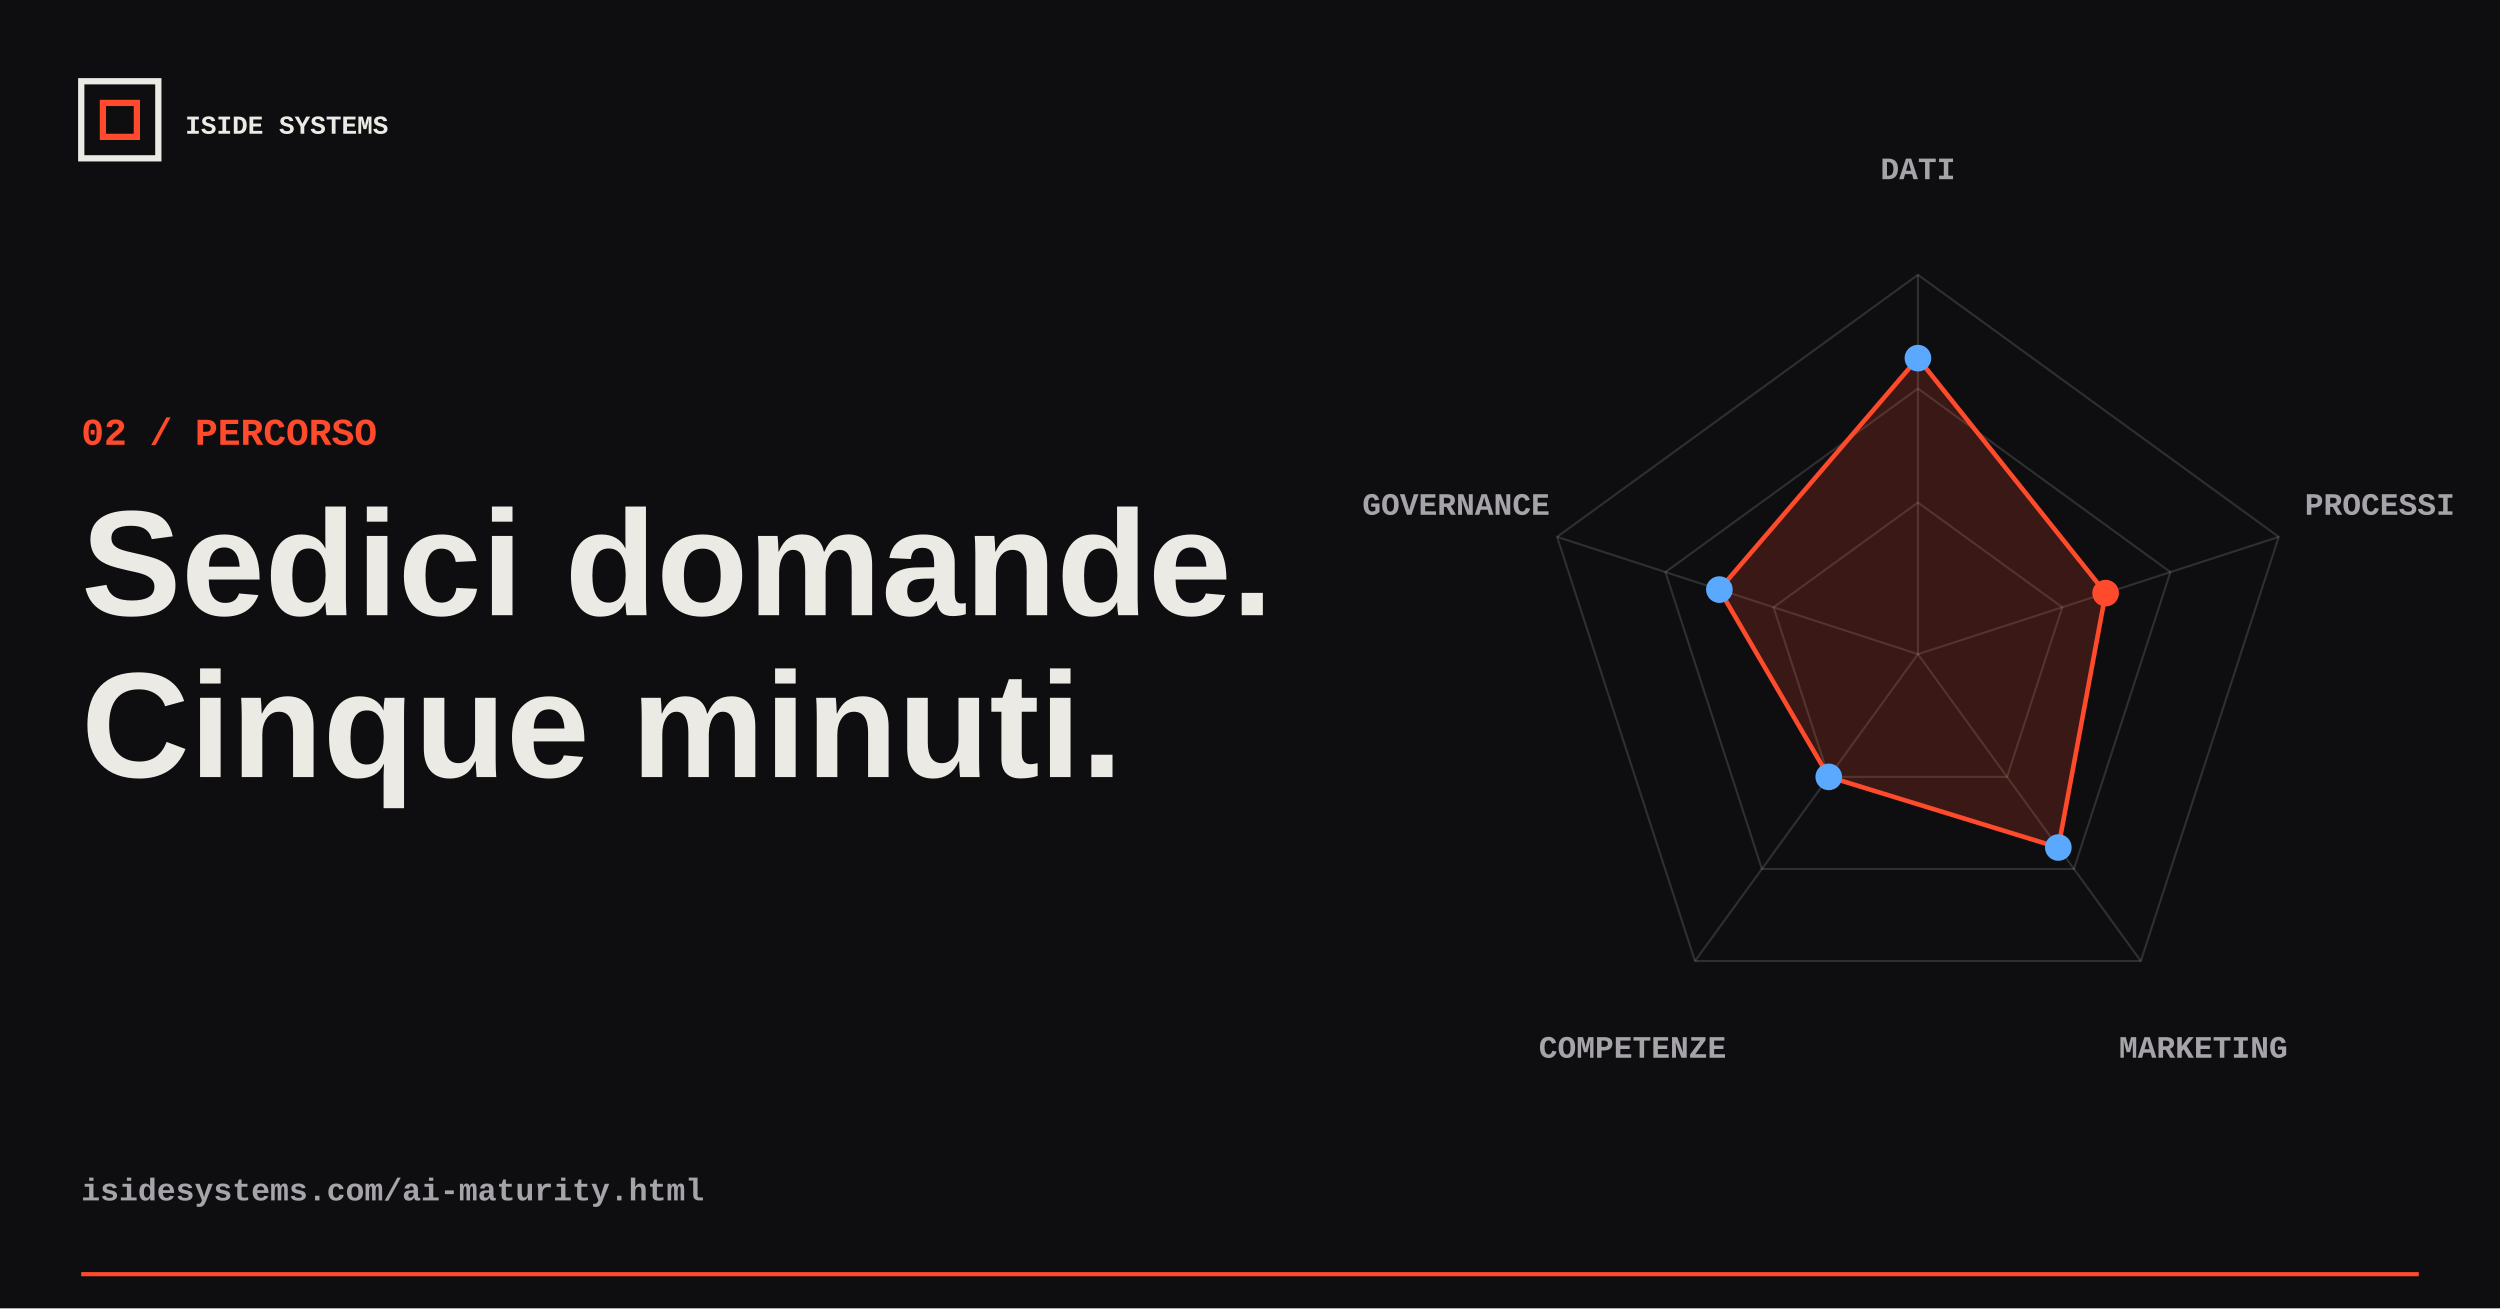
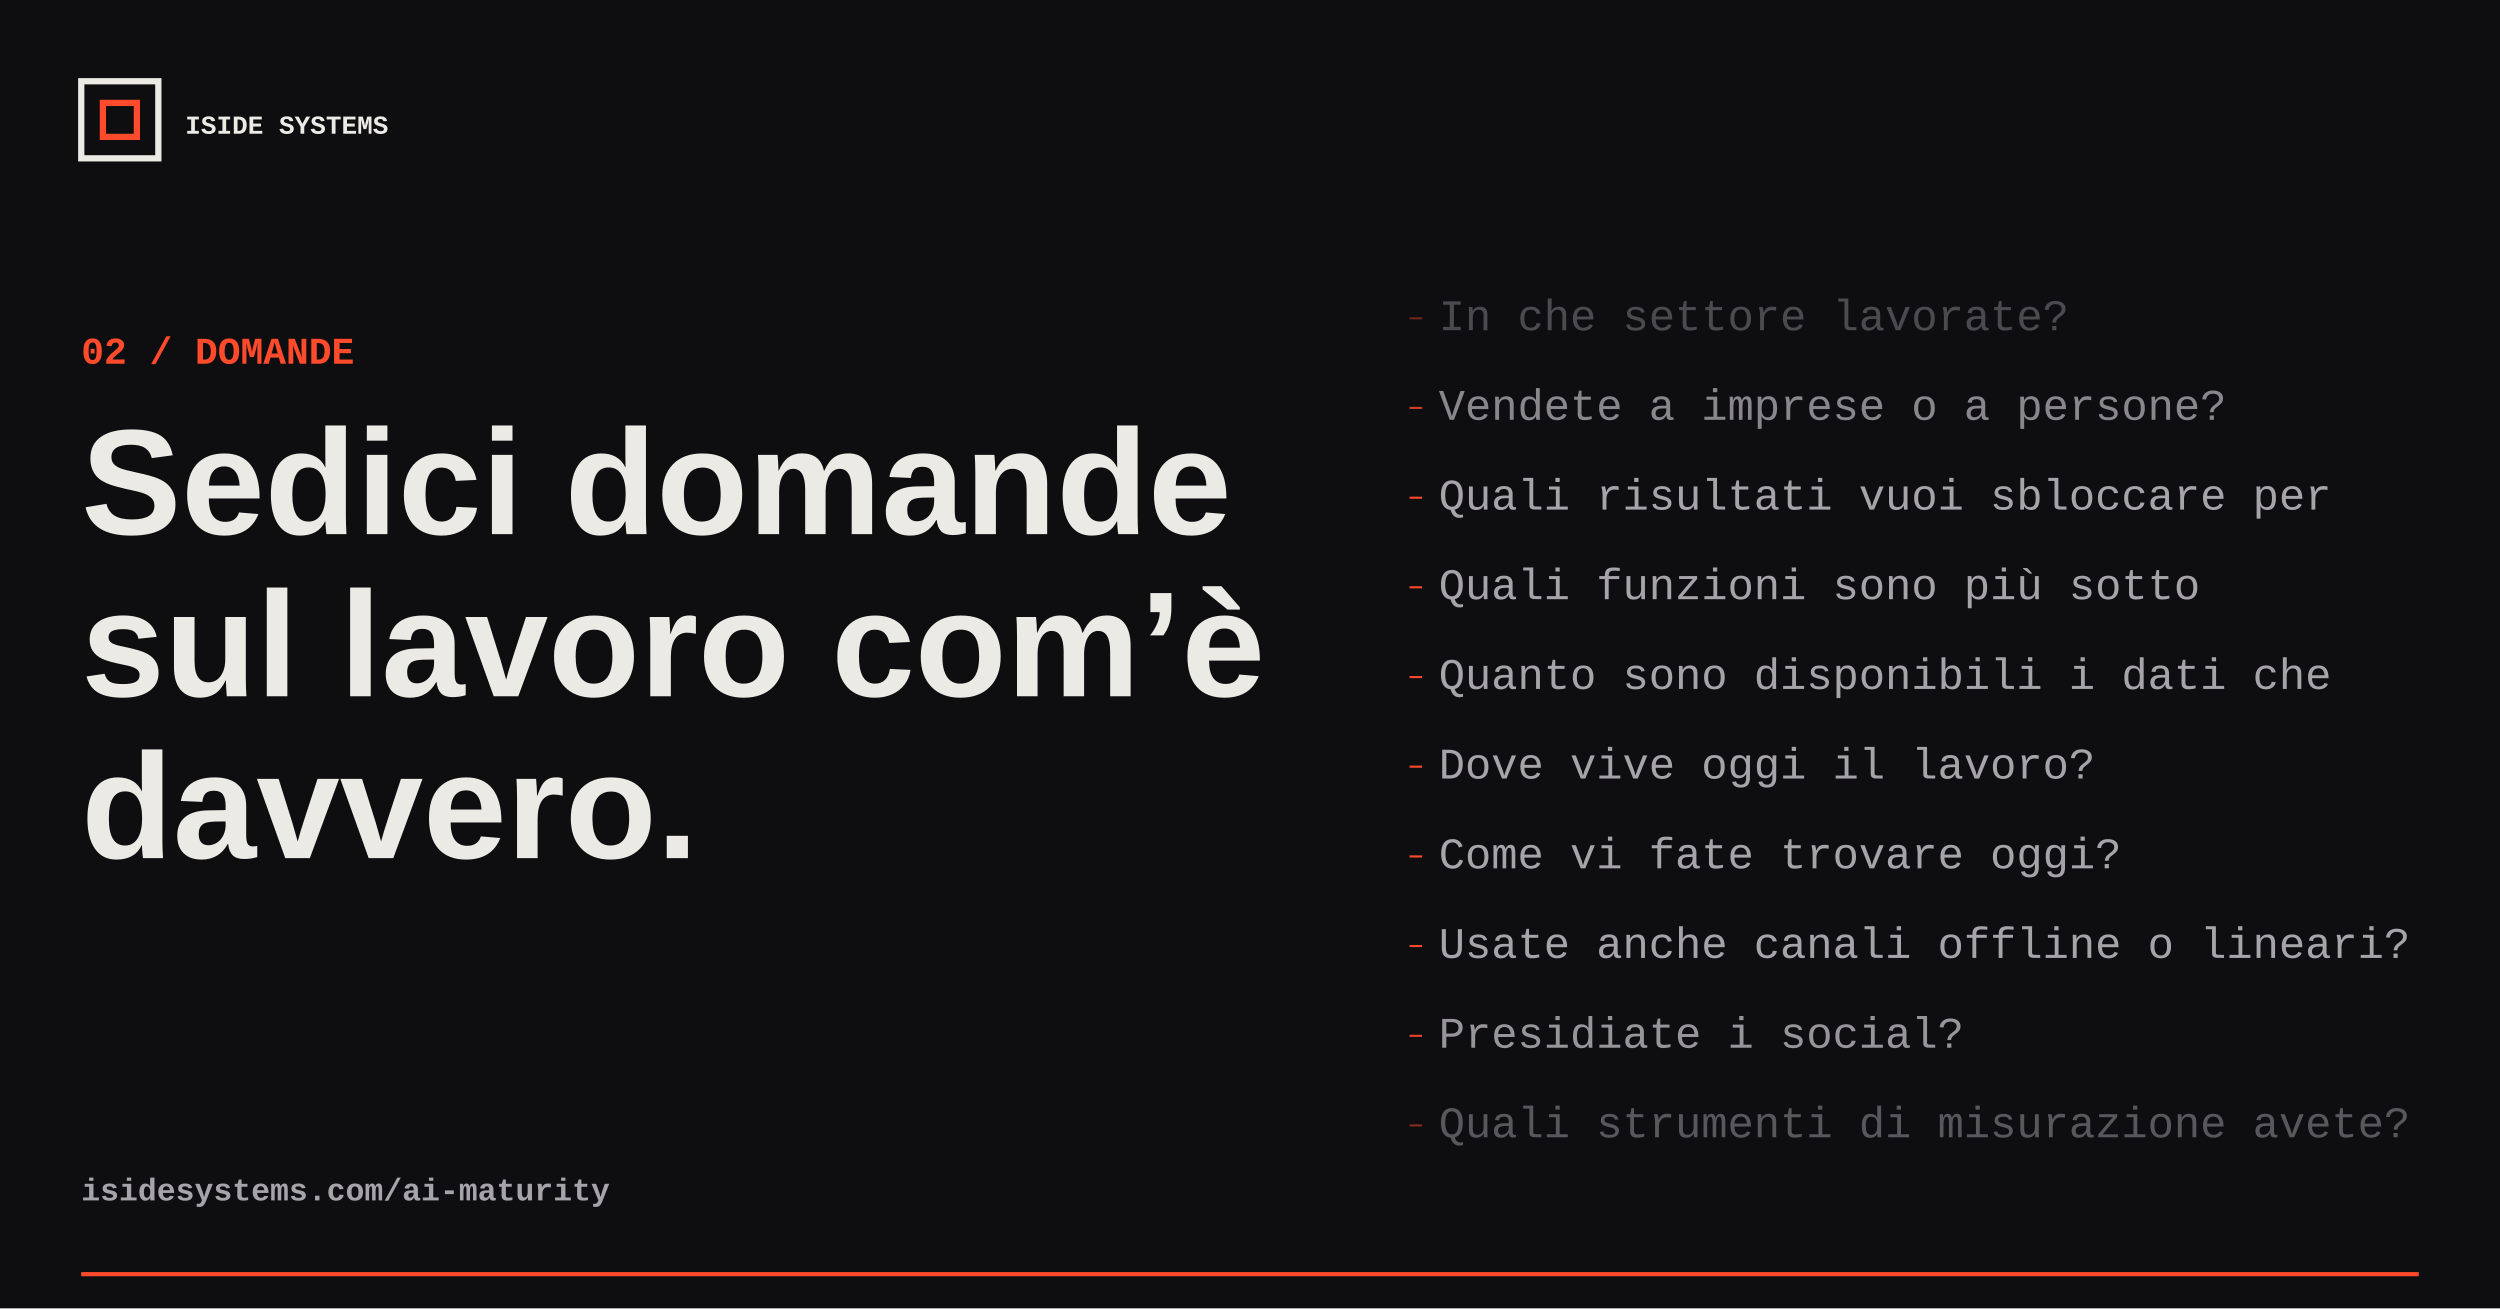
<svg xmlns="http://www.w3.org/2000/svg" width="1200" height="628" viewBox="0 0 1200 628">
  <rect width="1200" height="628" fill="#0e0e11" />
  <rect x="39" y="39" width="37.0" height="37.0" fill="none" stroke="#eceae4" stroke-width="3" />
  <rect x="49.4" y="49.4" width="16.3" height="16.3" fill="none" stroke="#ff4a2b" stroke-width="3" />
  <text x="88.9" y="64.2" fill="#eceae4" font-family="Menlo,Courier New,monospace" font-size="12.5" font-weight="650" letter-spacing="0.00" text-anchor="start">ISIDE SYSTEMS</text>
-   <text x="39.0" y="213.5" fill="#ff4a2b" font-family="Menlo,Courier New,monospace" font-size="18.2" font-weight="600" letter-spacing="0.00" text-anchor="start" textLength="143.0" lengthAdjust="spacingAndGlyphs">02 / PERCORSO</text>
-   <text x="39.0" y="295.3" fill="#eceae4" font-family="Helvetica Neue,Arial,sans-serif" font-size="72.0" font-weight="700" letter-spacing="0.00" text-anchor="start" textLength="573.0" lengthAdjust="spacingAndGlyphs">Sedici domande.</text>
-   <text x="39.0" y="373.0" fill="#eceae4" font-family="Helvetica Neue,Arial,sans-serif" font-size="72.0" font-weight="700" letter-spacing="0.00" text-anchor="start" textLength="497.0" lengthAdjust="spacingAndGlyphs">Cinque minuti.</text>
+   <text x="39.0" y="174.6" fill="#ff4a2b" font-family="Menlo,Courier New,monospace" font-size="18.2" font-weight="600" letter-spacing="0.00" text-anchor="start" textLength="132.0" lengthAdjust="spacingAndGlyphs">02 / DOMANDE</text>
+   <text x="39.0" y="256.4" fill="#eceae4" font-family="Helvetica Neue,Arial,sans-serif" font-size="72.0" font-weight="700" letter-spacing="0.00" text-anchor="start" textLength="553.0" lengthAdjust="spacingAndGlyphs">Sedici domande</text>
+   <text x="39.0" y="334.2" fill="#eceae4" font-family="Helvetica Neue,Arial,sans-serif" font-size="72.0" font-weight="700" letter-spacing="0.00" text-anchor="start" textLength="565.0" lengthAdjust="spacingAndGlyphs">sul lavoro com’è</text>
+   <text x="39.0" y="411.9" fill="#eceae4" font-family="Helvetica Neue,Arial,sans-serif" font-size="72.0" font-weight="700" letter-spacing="0.00" text-anchor="start" textLength="292.0" lengthAdjust="spacingAndGlyphs">davvero.</text>
  <g>
-     <polygon points="920.6,241.2 989.9,291.5 963.4,372.9 877.8,372.9 851.3,291.5" fill="none" stroke="#eceae4" stroke-opacity=".15" />
-     <polygon points="920.6,186.5 1041.8,274.6 995.5,417.1 845.7,417.1 799.4,274.6" fill="none" stroke="#eceae4" stroke-opacity=".15" />
-     <polygon points="920.6,131.9 1093.8,257.7 1027.6,461.3 813.6,461.3 747.4,257.7" fill="none" stroke="#eceae4" stroke-opacity=".15" />
-     <path d="M920.6 314.0L920.6 131.9" stroke="#eceae4" stroke-opacity=".15" />
-     <path d="M920.6 314.0L1093.8 257.7" stroke="#eceae4" stroke-opacity=".15" />
-     <path d="M920.6 314.0L1027.6 461.3" stroke="#eceae4" stroke-opacity=".15" />
-     <path d="M920.6 314.0L813.6 461.3" stroke="#eceae4" stroke-opacity=".15" />
-     <path d="M920.6 314.0L747.4 257.7" stroke="#eceae4" stroke-opacity=".15" />
-     <polygon points="920.6,171.9 1010.7,284.7 988.0,406.8 877.8,372.9 825.3,283.0" fill="rgba(255,74,43,.18)" stroke="#ff4a2b" stroke-width="2.2" />
-     <circle cx="920.6" cy="171.9" r="6.4" fill="#5aa9ff" />
-     <circle cx="1010.7" cy="284.7" r="6.4" fill="#ff4a2b" />
-     <circle cx="988.0" cy="406.8" r="6.4" fill="#5aa9ff" />
-     <circle cx="877.8" cy="372.9" r="6.4" fill="#5aa9ff" />
-     <circle cx="825.3" cy="283.0" r="6.4" fill="#5aa9ff" />
-     <text x="920.6" y="86.0" fill="#a6a3a9" font-family="Menlo,Courier New,monospace" font-size="15.0" font-weight="600" letter-spacing="0.00" text-anchor="middle" textLength="36.0" lengthAdjust="spacingAndGlyphs">DATI</text>
-     <text x="1142.3" y="247.1" fill="#a6a3a9" font-family="Menlo,Courier New,monospace" font-size="15.0" font-weight="600" letter-spacing="0.00" text-anchor="middle" textLength="72.0" lengthAdjust="spacingAndGlyphs">PROCESSI</text>
-     <text x="1057.6" y="507.7" fill="#a6a3a9" font-family="Menlo,Courier New,monospace" font-size="15.0" font-weight="600" letter-spacing="0.00" text-anchor="middle" textLength="81.0" lengthAdjust="spacingAndGlyphs">MARKETING</text>
-     <text x="783.6" y="507.7" fill="#a6a3a9" font-family="Menlo,Courier New,monospace" font-size="15.0" font-weight="600" letter-spacing="0.00" text-anchor="middle" textLength="90.0" lengthAdjust="spacingAndGlyphs">COMPETENZE</text>
-     <text x="698.9" y="247.1" fill="#a6a3a9" font-family="Menlo,Courier New,monospace" font-size="15.0" font-weight="600" letter-spacing="0.00" text-anchor="middle" textLength="90.0" lengthAdjust="spacingAndGlyphs">GOVERNANCE</text>
+     <path d="M676.6 109.7h6.0" stroke="#ff4a2b" stroke-opacity="0.00" />
+     <text opacity="0.00" x="690.6" y="115.4" fill="#a6a3a9" font-family="Menlo,Courier New,monospace" font-size="21.0" font-weight="400" letter-spacing="0.00" text-anchor="start" textLength="273.0" lengthAdjust="spacingAndGlyphs">Quante persone siete?</text>
+     <path d="M676.6 152.8h6.0" stroke="#ff4a2b" stroke-opacity="0.41" />
+     <text opacity="0.41" x="690.6" y="158.5" fill="#a6a3a9" font-family="Menlo,Courier New,monospace" font-size="21.0" font-weight="400" letter-spacing="0.00" text-anchor="start" textLength="312.0" lengthAdjust="spacingAndGlyphs">In che settore lavorate?</text>
+     <path d="M676.6 195.8h6.0" stroke="#ff4a2b" stroke-opacity="0.81" />
+     <text opacity="0.81" x="690.6" y="201.5" fill="#a6a3a9" font-family="Menlo,Courier New,monospace" font-size="21.0" font-weight="400" letter-spacing="0.00" text-anchor="start" textLength="390.0" lengthAdjust="spacingAndGlyphs">Vendete a imprese o a persone?</text>
+     <path d="M676.6 238.9h6.0" stroke="#ff4a2b" stroke-opacity="1.00" />
+     <text opacity="1.00" x="690.6" y="244.6" fill="#a6a3a9" font-family="Menlo,Courier New,monospace" font-size="21.0" font-weight="400" letter-spacing="0.00" text-anchor="start" textLength="442.0" lengthAdjust="spacingAndGlyphs">Quali risultati vuoi sbloccare per</text>
+     <path d="M676.6 281.9h6.0" stroke="#ff4a2b" stroke-opacity="1.00" />
+     <text opacity="1.00" x="690.6" y="287.6" fill="#a6a3a9" font-family="Menlo,Courier New,monospace" font-size="21.0" font-weight="400" letter-spacing="0.00" text-anchor="start" textLength="377.0" lengthAdjust="spacingAndGlyphs">Quali funzioni sono più sotto</text>
+     <path d="M676.6 325.0h6.0" stroke="#ff4a2b" stroke-opacity="1.00" />
+     <text opacity="1.00" x="690.6" y="330.7" fill="#a6a3a9" font-family="Menlo,Courier New,monospace" font-size="21.0" font-weight="400" letter-spacing="0.00" text-anchor="start" textLength="442.0" lengthAdjust="spacingAndGlyphs">Quanto sono disponibili i dati che</text>
+     <path d="M676.6 368.0h6.0" stroke="#ff4a2b" stroke-opacity="1.00" />
+     <text opacity="1.00" x="690.6" y="373.7" fill="#a6a3a9" font-family="Menlo,Courier New,monospace" font-size="21.0" font-weight="400" letter-spacing="0.00" text-anchor="start" textLength="325.0" lengthAdjust="spacingAndGlyphs">Dove vive oggi il lavoro?</text>
+     <path d="M676.6 411.1h6.0" stroke="#ff4a2b" stroke-opacity="1.00" />
+     <text opacity="1.00" x="690.6" y="416.8" fill="#a6a3a9" font-family="Menlo,Courier New,monospace" font-size="21.0" font-weight="400" letter-spacing="0.00" text-anchor="start" textLength="338.0" lengthAdjust="spacingAndGlyphs">Come vi fate trovare oggi?</text>
+     <path d="M676.6 454.1h6.0" stroke="#ff4a2b" stroke-opacity="1.00" />
+     <text opacity="1.00" x="690.6" y="459.8" fill="#a6a3a9" font-family="Menlo,Courier New,monospace" font-size="21.0" font-weight="400" letter-spacing="0.00" text-anchor="start" textLength="481.0" lengthAdjust="spacingAndGlyphs">Usate anche canali offline o lineari?</text>
+     <path d="M676.6 497.2h6.0" stroke="#ff4a2b" stroke-opacity="0.90" />
+     <text opacity="0.90" x="690.6" y="502.9" fill="#a6a3a9" font-family="Menlo,Courier New,monospace" font-size="21.0" font-weight="400" letter-spacing="0.00" text-anchor="start" textLength="260.0" lengthAdjust="spacingAndGlyphs">Presidiate i social?</text>
+     <path d="M676.6 540.2h6.0" stroke="#ff4a2b" stroke-opacity="0.49" />
+     <text opacity="0.49" x="690.6" y="545.9" fill="#a6a3a9" font-family="Menlo,Courier New,monospace" font-size="21.0" font-weight="400" letter-spacing="0.00" text-anchor="start" textLength="481.0" lengthAdjust="spacingAndGlyphs">Quali strumenti di misurazione avete?</text>
  </g>
-   <text x="39.0" y="576.2" fill="#a6a3a9" font-family="Menlo,Courier New,monospace" font-size="15.1" font-weight="600" letter-spacing="0.00" text-anchor="start" textLength="297.0" lengthAdjust="spacingAndGlyphs">isidesystems.com/ai-maturity.html</text>
+   <text x="39.0" y="576.2" fill="#a6a3a9" font-family="Menlo,Courier New,monospace" font-size="15.1" font-weight="600" letter-spacing="0.00" text-anchor="start" textLength="252.0" lengthAdjust="spacingAndGlyphs">isidesystems.com/ai-maturity</text>
  <path d="M39 611.6H1161" stroke="#eceae4" stroke-opacity=".15" />
  <path d="M39 611.6H1161" stroke="#ff4a2b" stroke-width="2" />
</svg>
